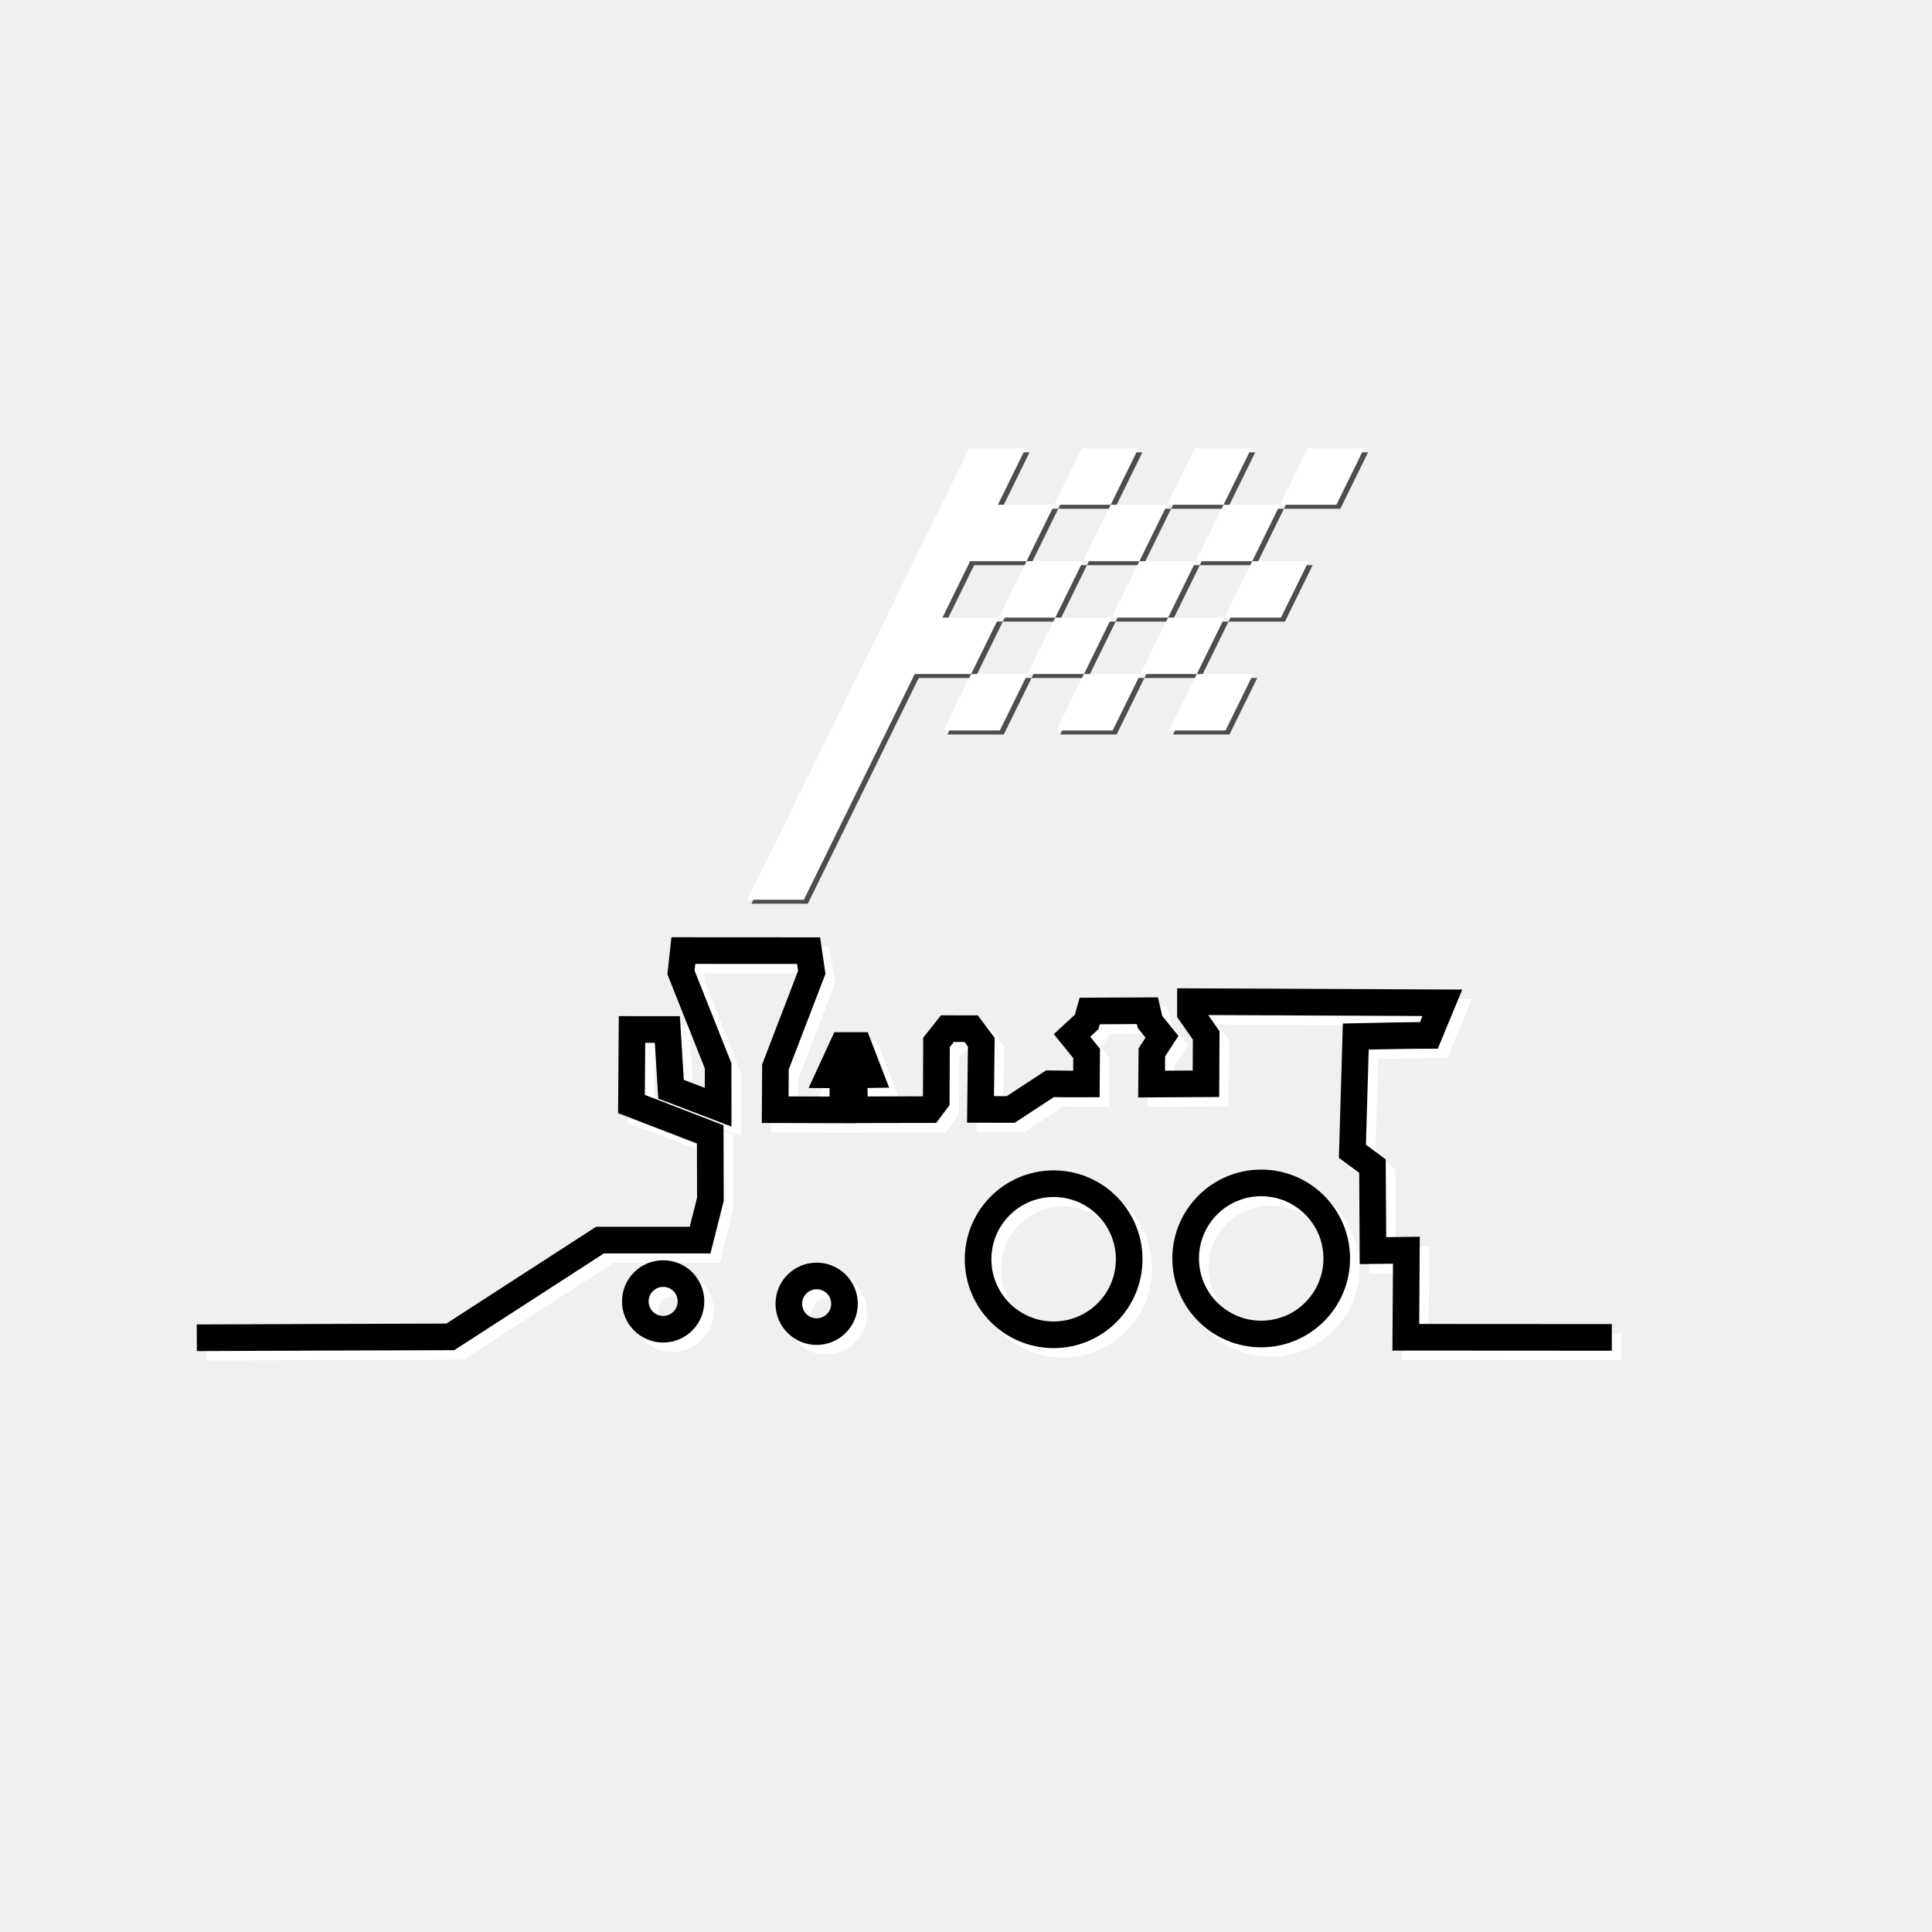
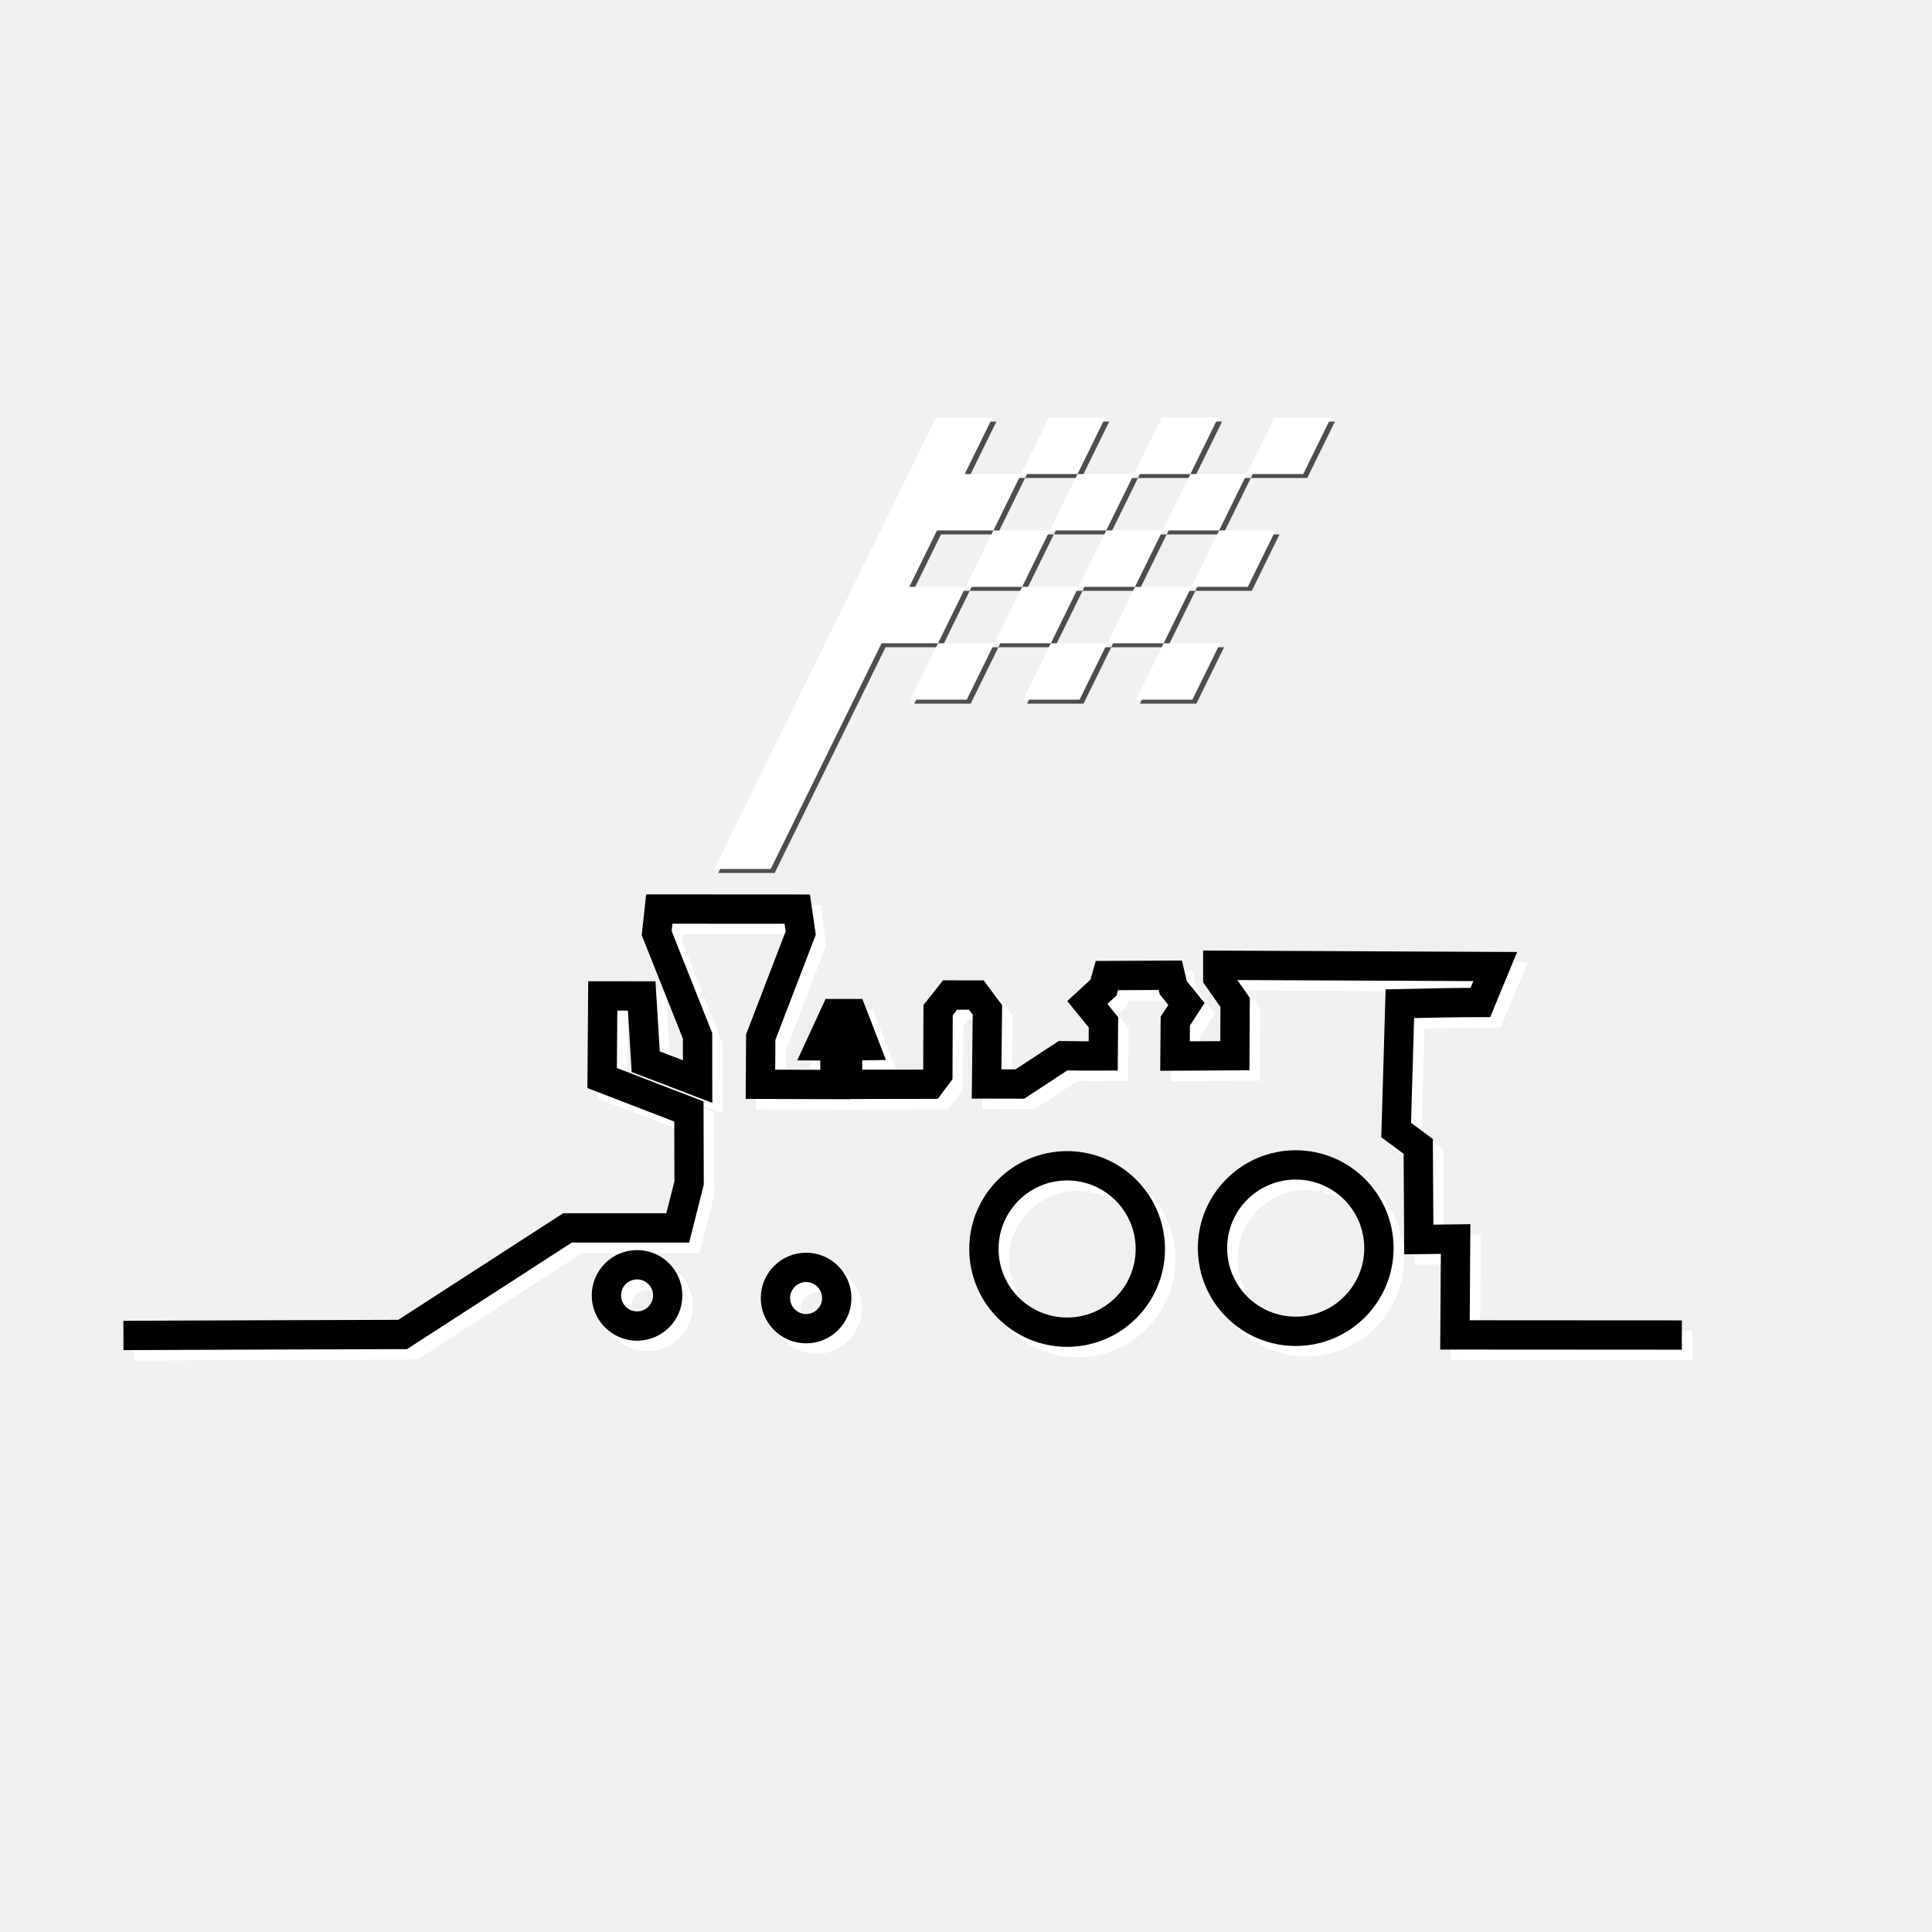
<svg xmlns="http://www.w3.org/2000/svg" width="108mm" height="108mm" viewBox="0 0 382.677 382.677" id="svg2" version="1.1">
  <defs id="defs4">
    <marker orient="auto" refY="0" refX="0" id="Arrow1Lend" style="overflow:visible">
      <path id="path5058" d="M 0,0 5,-5 -12.5,0 5,5 Z" style="fill-rule:evenodd;stroke:#000000;stroke-width:1pt" transform="matrix(-0.8,0,0,-0.8,-10,0)" />
    </marker>
    <marker orient="auto" refY="0" refX="0" id="Arrow1Lstart" style="overflow:visible">
      <path id="path5055" d="M 0,0 5,-5 -12.5,0 5,5 Z" style="fill-rule:evenodd;stroke:#000000;stroke-width:1pt" transform="matrix(0.8,0,0,0.8,10,0)" />
    </marker>
    <filter style="color-interpolation-filters:sRGB" id="filter5595">
      <feFlood flood-opacity="0.698" flood-color="rgb(0,0,0)" result="flood" id="feFlood5585" />
      <feComposite in="flood" in2="SourceGraphic" operator="in" result="composite1" id="feComposite5587" />
      <feGaussianBlur in="composite1" stdDeviation="14" result="blur" id="feGaussianBlur5589" />
      <feOffset dx="7" dy="7" result="offset" id="feOffset5591" />
      <feComposite in="SourceGraphic" in2="offset" operator="over" result="composite2" id="feComposite5593" />
    </filter>
    <filter style="color-interpolation-filters:sRGB" id="filter5607" x="-0.107" y="-0.209" width="1.236" height="1.461">
      <feFlood flood-opacity="0.412" flood-color="rgb(0,0,0)" result="flood" id="feFlood5597" />
      <feComposite in="flood" in2="SourceGraphic" operator="in" result="composite1" id="feComposite5599" />
      <feGaussianBlur in="composite1" stdDeviation="14" result="blur" id="feGaussianBlur5601" />
      <feOffset dx="7" dy="7" result="offset" id="feOffset5603" />
      <feComposite in="SourceGraphic" in2="offset" operator="over" result="composite2" id="feComposite5605" />
    </filter>
  </defs>
  <g id="layer1" transform="translate(-137.7466,-273.1396)">
-     <g id="g1594-1" transform="matrix(1.362225,0,0,1.362225,-67.24439,-193.9989)" style="stroke:#ffffff">
+     <g id="g1594-1" transform="matrix(1.500269,0,0,1.500269,-106.4978,-268.6461)" style="stroke:#ffffff">
      <path id="path7906-4-8" style="fill:none;fill-rule:evenodd;stroke:#ffffff;stroke-width:3.871;stroke-dasharray:none;stop-color:#000000" d="m 386.224,538.762 -29.955,-0.018 0.085,-12.659 -4.861,0.061 -0.073,-12.289 -2.916,-2.162 0.491,-16.68 c 3.73,-0.088 7.636,-0.158 10.63,-0.164 l 1.962,-4.742 -36.631,-0.164 v 1.635 l 2.289,3.271 -0.037,7.032 -7.902,0.044 0.039,-4.618 1.474,-2.259 -1.741,-2.141 -0.387,-1.65 -8.382,0.046 -0.449,1.589 -2.126,1.962 2.126,2.617 -0.035,4.444 c -1.927,0.012 -3.28,-0.008 -5.303,-0.033 l -5.704,3.738 -4.388,-0.009 0.109,-9.78 -1.472,-1.962 -3.453,-0.004 -1.586,2.002 -0.031,8.469 -0.981,1.308 -10.9,0.02 -0.087,-5.07 2.308,-0.038 -1.635,-4.233 h -2.289 l -1.962,4.252 1.933,0.008 0.058,5.099 -9.868,-0.029 0.039,-6.224 5.281,-13.746 -0.462,-3.156 -18.209,-0.011 -0.347,3.175 5.397,13.573 0.007,6.03 -6.85,-2.62 -0.534,-8.684 -5.139,-0.004 -0.083,10.839 11.454,4.415 0.028,9.437 -1.5,5.935 H 239.1 L 217.334,538.687 c -12.287,0.028 -24.574,0.083 -36.86,0.129" />
      <circle style="fill:none;fill-rule:evenodd;stroke:#ffffff;stroke-width:3.871;stroke-dasharray:none;stop-color:#000000" id="path7960-7-2" cx="-305.062" cy="527.399" r="10.985" transform="scale(-1,1)" />
      <circle style="fill:none;fill-rule:evenodd;stroke:#ffffff;stroke-width:3.871;stroke-dasharray:none;stop-color:#000000" id="path7960-5-0-7" cx="-335.243" cy="527.284" r="10.985" transform="scale(-1,1)" />
      <circle style="fill:none;fill-rule:evenodd;stroke:#ffffff;stroke-width:3.871;stroke-dasharray:none;stop-color:#000000" id="path7986-9-7" cx="-270.603" cy="533.875" r="4.047" transform="scale(-1,1)" />
      <circle style="fill:none;fill-rule:evenodd;stroke:#ffffff;stroke-width:3.871;stroke-dasharray:none;stop-color:#000000" id="path7986-5-1-0" cx="-248.285" cy="533.528" r="4.047" transform="scale(-1,1)" />
    </g>
    <a id="a4201">
      <g id="g4205" />
    </a>
-     <g id="g16684" transform="matrix(0.7299937,0,0,0.7299937,108.9891,99.64768)">
+     <g id="g16684" transform="matrix(0.7299937,0,0,0.7299937,102.4266,93.55393)">
      <g id="g1244-2" transform="matrix(7.654284,0,-3.759999,7.654284,280.207,329.783)" style="fill:#4d4d4d">
        <g id="g1242-9" style="fill:#4d4d4d">
          <path d="M 11,6 H 9 V 4 h 2 z m 4,-2 h -2 v 2 h 2 z M 9,14 h 2 V 12 H 9 Z M 19,10 V 8 h -2 v 2 z m 0,4 v -2 h -2 v 2 z m -6,0 h 2 V 12 H 13 Z M 19,4 h -2 v 2 h 2 z M 13,8 V 6 H 11 V 8 Z M 7,10 V 8 H 9 V 6 H 7 V 4 H 5 v 16 h 2 v -8 h 2 v -2 z m 8,2 h 2 v -2 h -2 z m -4,-2 v 2 h 2 V 10 Z M 9,8 v 2 h 2 V 8 Z m 4,2 h 2 V 8 h -2 z m 2,-4 v 2 h 2 V 6 Z" id="path1240-0" style="fill:#4d4d4d" />
        </g>
      </g>
      <g id="g1244" transform="matrix(7.654284,0,-3.759999,7.654284,279.1281,328.7042)" style="fill:#ffffff">
        <g id="g1242" style="fill:#ffffff">
          <path d="M 11,6 H 9 V 4 h 2 z m 4,-2 h -2 v 2 h 2 z M 9,14 h 2 V 12 H 9 Z M 19,10 V 8 h -2 v 2 z m 0,4 v -2 h -2 v 2 z m -6,0 h 2 V 12 H 13 Z M 19,4 h -2 v 2 h 2 z M 13,8 V 6 H 11 V 8 Z M 7,10 V 8 H 9 V 6 H 7 V 4 H 5 v 16 h 2 v -8 h 2 v -2 z m 8,2 h 2 v -2 h -2 z m -4,-2 v 2 h 2 V 10 Z M 9,8 v 2 h 2 V 8 Z m 4,2 h 2 V 8 h -2 z m 2,-4 v 2 h 2 V 6 Z" id="path1240" style="fill:#ffffff" />
        </g>
      </g>
    </g>
-     <g id="g1594" transform="matrix(1.362225,0,0,1.362225,-69.11939,-195.8739)">
+     <g id="g1594" transform="matrix(1.500269,0,0,1.500269,-108.5628,-270.7111)">
      <path id="path7906-4" style="fill:none;fill-rule:evenodd;stroke:#000000;stroke-width:3.871;stroke-dasharray:none;stop-color:#000000" d="m 386.224,538.762 -29.955,-0.018 0.085,-12.659 -4.861,0.061 -0.073,-12.289 -2.916,-2.162 0.491,-16.68 c 3.73,-0.088 7.636,-0.158 10.63,-0.164 l 1.962,-4.742 -36.631,-0.164 v 1.635 l 2.289,3.271 -0.037,7.032 -7.902,0.044 0.039,-4.618 1.474,-2.259 -1.741,-2.141 -0.387,-1.65 -8.382,0.046 -0.449,1.589 -2.126,1.962 2.126,2.617 -0.035,4.444 c -1.927,0.012 -3.28,-0.008 -5.303,-0.033 l -5.704,3.738 -4.388,-0.009 0.109,-9.78 -1.472,-1.962 -3.453,-0.004 -1.586,2.002 -0.031,8.469 -0.981,1.308 -10.9,0.02 -0.087,-5.07 2.308,-0.038 -1.635,-4.233 h -2.289 l -1.962,4.252 1.933,0.008 0.058,5.099 -9.868,-0.029 0.039,-6.224 5.281,-13.746 -0.462,-3.156 -18.209,-0.011 -0.347,3.175 5.397,13.573 0.007,6.03 -6.85,-2.62 -0.534,-8.684 -5.139,-0.004 -0.083,10.839 11.454,4.415 0.028,9.437 -1.5,5.935 H 239.1 L 217.334,538.687 c -12.287,0.028 -24.574,0.083 -36.86,0.129" />
      <circle style="fill:none;fill-rule:evenodd;stroke:#000000;stroke-width:3.871;stroke-dasharray:none;stop-color:#000000" id="path7960-7" cx="-305.062" cy="527.399" r="10.985" transform="scale(-1,1)" />
      <circle style="fill:none;fill-rule:evenodd;stroke:#000000;stroke-width:3.871;stroke-dasharray:none;stop-color:#000000" id="path7960-5-0" cx="-335.243" cy="527.284" r="10.985" transform="scale(-1,1)" />
      <circle style="fill:none;fill-rule:evenodd;stroke:#000000;stroke-width:3.871;stroke-dasharray:none;stop-color:#000000" id="path7986-9" cx="-270.603" cy="533.875" r="4.047" transform="scale(-1,1)" />
      <circle style="fill:none;fill-rule:evenodd;stroke:#000000;stroke-width:3.871;stroke-dasharray:none;stop-color:#000000" id="path7986-5-1" cx="-248.285" cy="533.528" r="4.047" transform="scale(-1,1)" />
    </g>
  </g>
</svg>
